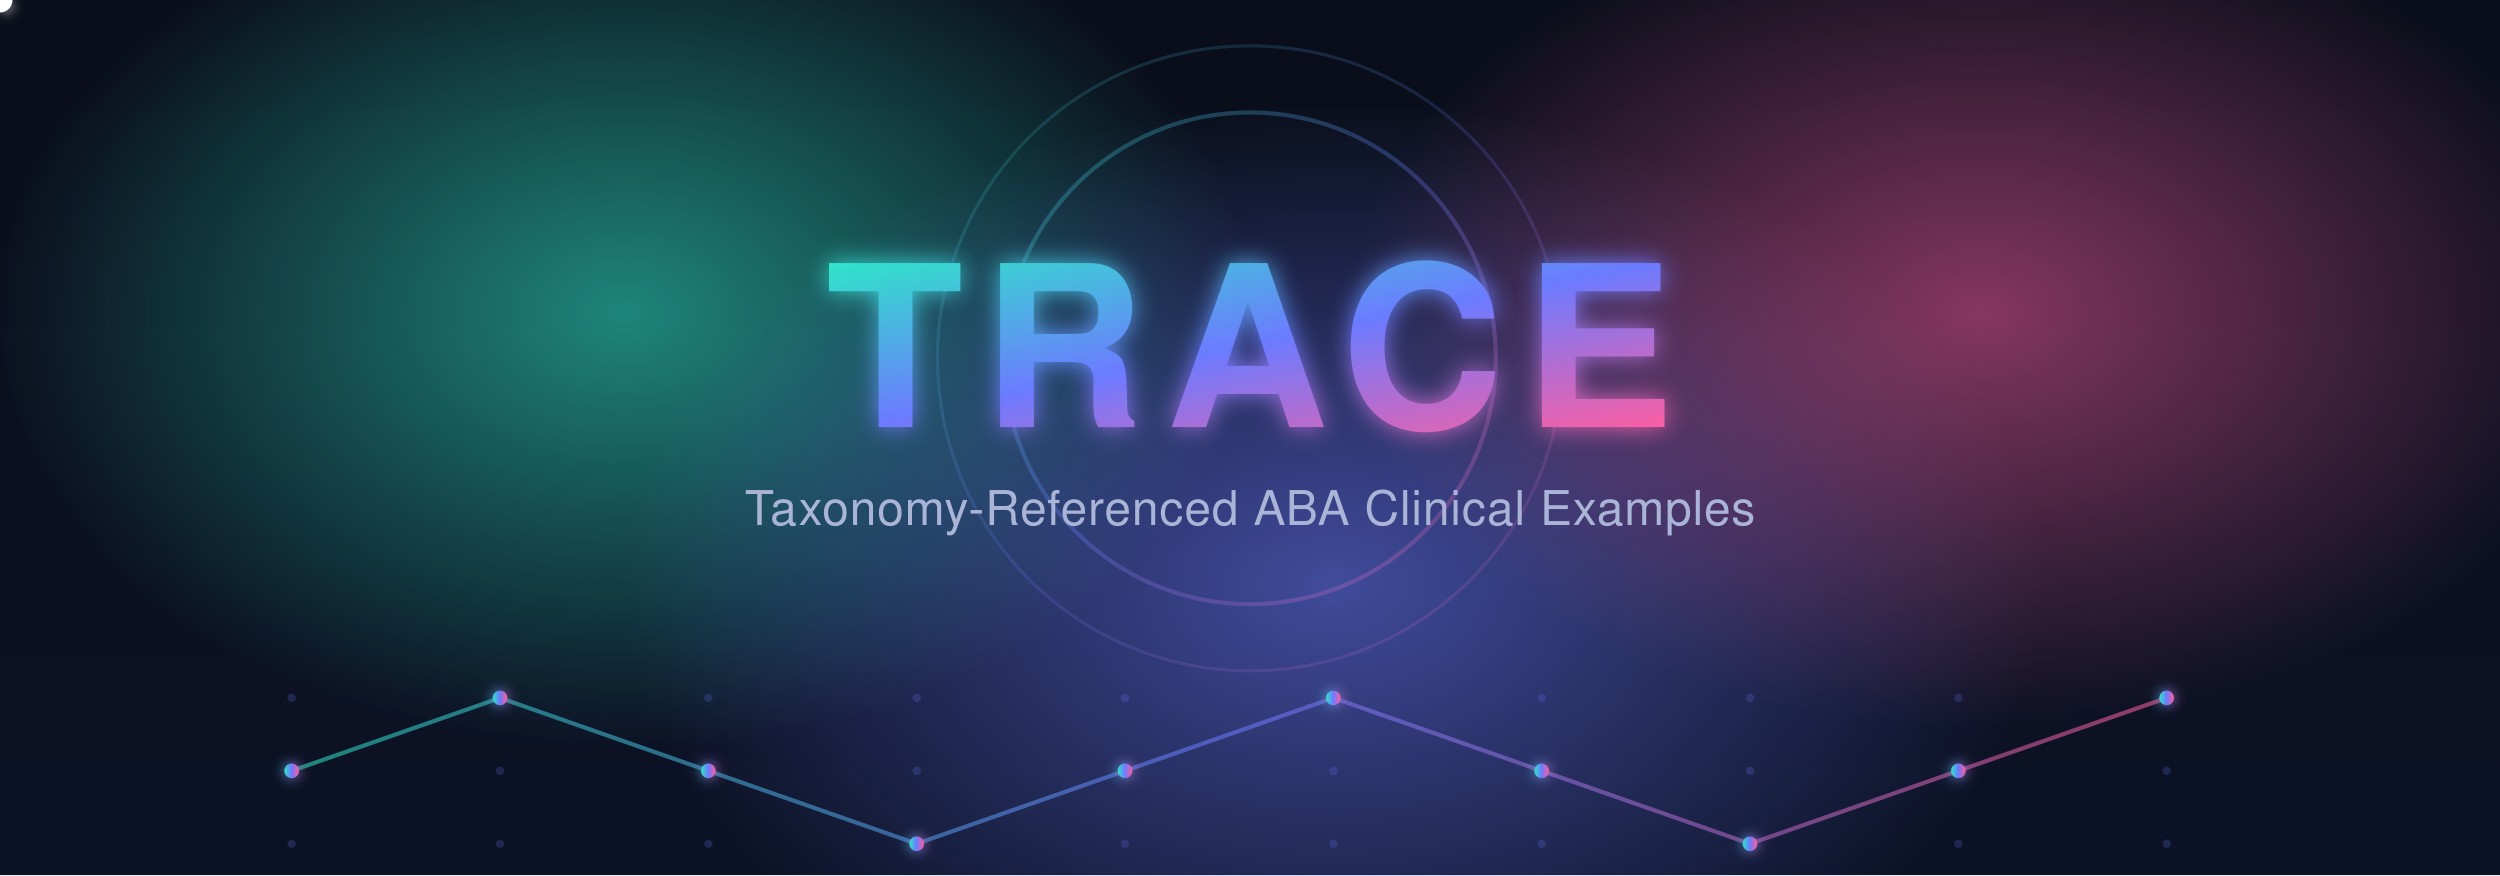
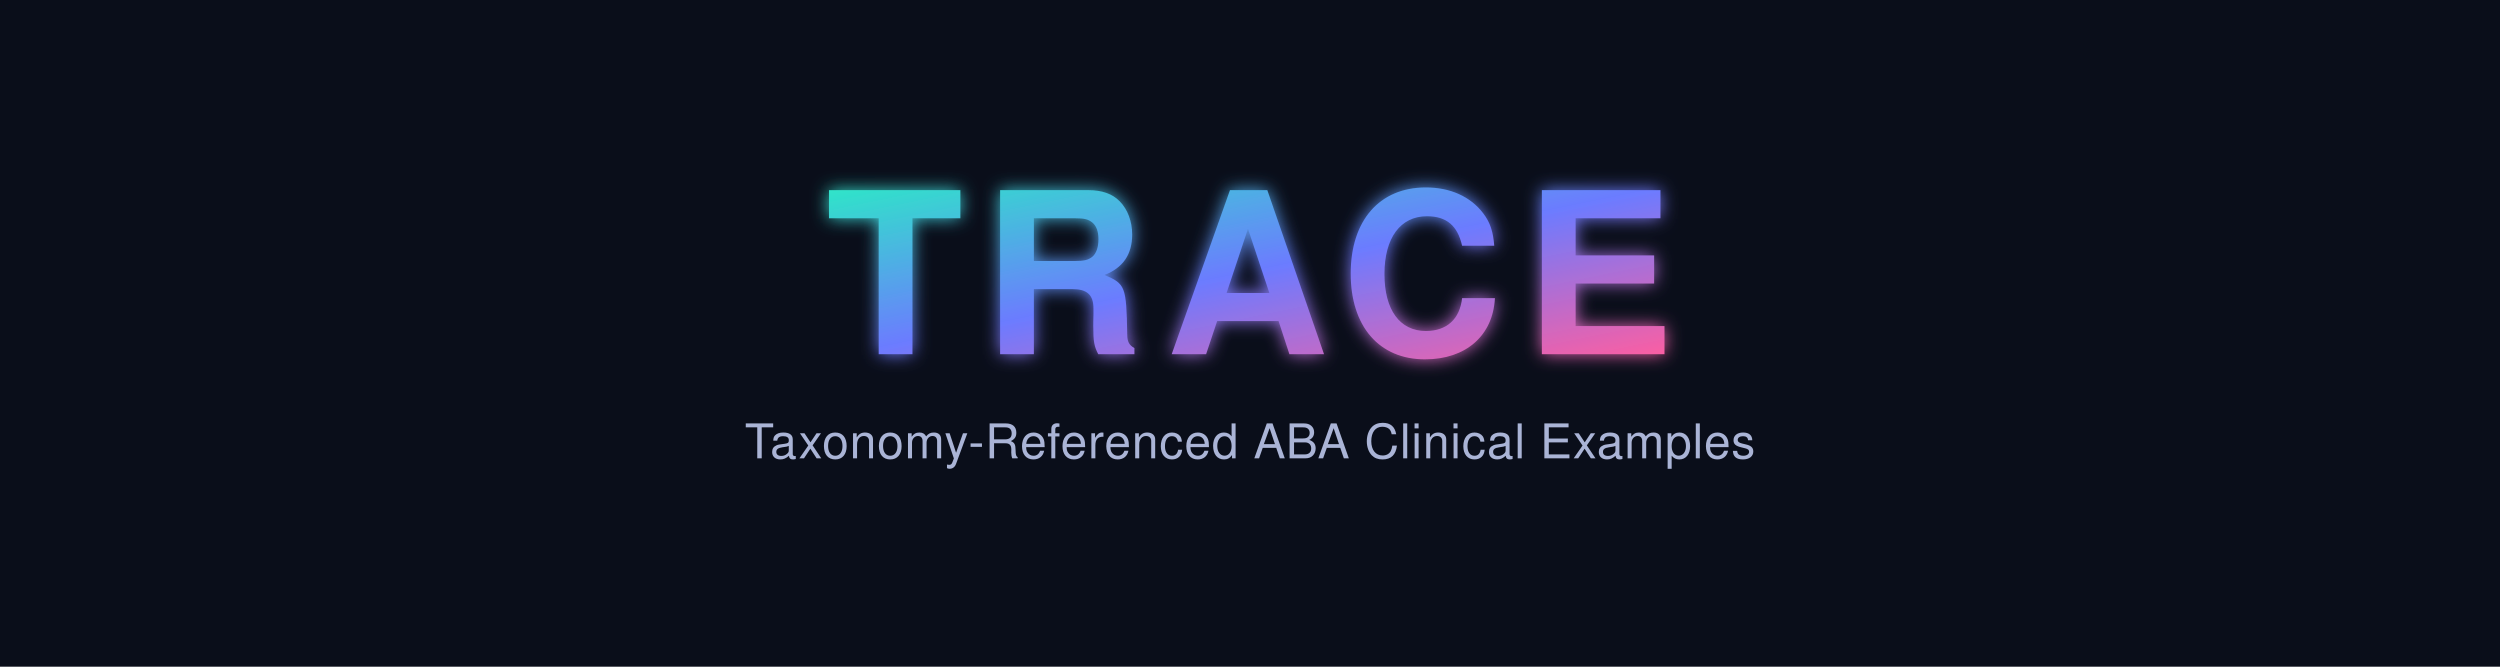
- <svg xmlns="http://www.w3.org/2000/svg" viewBox="0 0 1200 420" width="1200" height="420" role="img" aria-label="TRACE — Taxonomy-Referenced ABA Clinical Examples">
+ <svg xmlns="http://www.w3.org/2000/svg" viewBox="0 0 1200 320" width="1200" height="320" role="img" aria-label="TRACE — Taxonomy-Referenced ABA Clinical Examples">
  <defs>
    <linearGradient id="brand" x1="0" y1="0" x2="1" y2="1">
      <stop offset="0%" stop-color="#2ee6c8" />
      <stop offset="50%" stop-color="#6c7bff" />
      <stop offset="100%" stop-color="#ff5ea0" />
    </linearGradient>
-     <linearGradient id="wave" x1="0" y1="0" x2="1" y2="0">
-       <stop offset="0%" stop-color="#2ee6c8" />
-       <stop offset="50%" stop-color="#6c7bff" />
-       <stop offset="100%" stop-color="#ff5ea0" />
-     </linearGradient>
-     <linearGradient id="bg" x1="0" y1="0" x2="0" y2="1">
-       <stop offset="0%" stop-color="#0a0e1a" />
-       <stop offset="100%" stop-color="#0c1226" />
-     </linearGradient>
-     <radialGradient id="gTeal" cx="50%" cy="50%" r="50%">
-       <stop offset="0%" stop-color="#2ee6c8" stop-opacity="0.55" />
-       <stop offset="100%" stop-color="#2ee6c8" stop-opacity="0" />
-     </radialGradient>
-     <radialGradient id="gIndigo" cx="50%" cy="50%" r="50%">
-       <stop offset="0%" stop-color="#6c7bff" stop-opacity="0.55" />
-       <stop offset="100%" stop-color="#6c7bff" stop-opacity="0" />
-     </radialGradient>
-     <radialGradient id="gMag" cx="50%" cy="50%" r="50%">
-       <stop offset="0%" stop-color="#ff5ea0" stop-opacity="0.5" />
-       <stop offset="100%" stop-color="#ff5ea0" stop-opacity="0" />
-     </radialGradient>
    <filter id="soft" x="-40%" y="-40%" width="180%" height="180%">
-       <feGaussianBlur stdDeviation="6" result="b" />
-       <feMerge>
-         <feMergeNode in="b" />
-         <feMergeNode in="SourceGraphic" />
-       </feMerge>
-     </filter>
-     <filter id="glow" x="-100%" y="-100%" width="300%" height="300%">
-       <feGaussianBlur stdDeviation="3" result="b" />
+       <feGaussianBlur stdDeviation="4" result="b" />
      <feMerge>
        <feMergeNode in="b" />
        <feMergeNode in="SourceGraphic" />
      </feMerge>
    </filter>
  </defs>
-   <rect width="1200" height="420" fill="url(#bg)" />
-   <g>
-     <ellipse cx="300" cy="150" rx="300" ry="210" fill="url(#gTeal)">
-       <animateTransform attributeName="transform" type="translate" values="0 0; 70 40; -20 -30; 0 0" dur="17s" repeatCount="indefinite" />
-     </ellipse>
-     <ellipse cx="640" cy="280" rx="340" ry="230" fill="url(#gIndigo)">
-       <animateTransform attributeName="transform" type="translate" values="0 0; -60 -30; 40 30; 0 0" dur="21s" repeatCount="indefinite" />
-     </ellipse>
-     <ellipse cx="950" cy="150" rx="300" ry="200" fill="url(#gMag)">
-       <animateTransform attributeName="transform" type="translate" values="0 0; 40 -40; -50 20; 0 0" dur="19s" repeatCount="indefinite" />
-     </ellipse>
-   </g>
-   <g fill="none" stroke="url(#brand)">
-     <circle cx="600" cy="172" r="118" stroke-width="2" opacity="0.30">
-       <animate attributeName="r" values="112;132;112" dur="5s" calcMode="spline" keyTimes="0;0.5;1" keySplines="0.37 0 0.63 1;0.37 0 0.63 1" repeatCount="indefinite" />
-       <animate attributeName="opacity" values="0.12;0.40;0.12" dur="5s" calcMode="spline" keyTimes="0;0.5;1" keySplines="0.37 0 0.63 1;0.37 0 0.63 1" repeatCount="indefinite" />
-     </circle>
-     <circle cx="600" cy="172" r="150" stroke-width="1.5" opacity="0.18">
-       <animate attributeName="r" values="150;172;150" dur="5s" begin="-1.2s" calcMode="spline" keyTimes="0;0.5;1" keySplines="0.37 0 0.63 1;0.37 0 0.63 1" repeatCount="indefinite" />
-       <animate attributeName="opacity" values="0.06;0.24;0.06" dur="5s" begin="-1.2s" calcMode="spline" keyTimes="0;0.5;1" keySplines="0.37 0 0.63 1;0.37 0 0.63 1" repeatCount="indefinite" />
-     </circle>
-   </g>
-   <text x="600" y="205" text-anchor="middle" filter="url(#soft)" font-family="'Space Grotesk','Segoe UI',system-ui,-apple-system,Helvetica,Arial,sans-serif" font-weight="800" font-size="108" letter-spacing="10" fill="url(#brand)">TRACE</text>
-   <text x="600" y="252" text-anchor="middle" font-family="'Space Grotesk','Segoe UI',system-ui,-apple-system,Helvetica,Arial,sans-serif" font-weight="500" font-size="23" letter-spacing="0.4" fill="#aab4d6">Taxonomy-Referenced ABA Clinical Examples</text>
-   <g fill="#6c7bff" opacity="0.20">
-     <circle cx="140" cy="335" r="2" />
-     <circle cx="240" cy="335" r="2" />
-     <circle cx="340" cy="335" r="2" />
-     <circle cx="440" cy="335" r="2" />
-     <circle cx="540" cy="335" r="2" />
-     <circle cx="640" cy="335" r="2" />
-     <circle cx="740" cy="335" r="2" />
-     <circle cx="840" cy="335" r="2" />
-     <circle cx="940" cy="335" r="2" />
-     <circle cx="1040" cy="335" r="2" />
-     <circle cx="140" cy="370" r="2" />
-     <circle cx="240" cy="370" r="2" />
-     <circle cx="340" cy="370" r="2" />
-     <circle cx="440" cy="370" r="2" />
-     <circle cx="540" cy="370" r="2" />
-     <circle cx="640" cy="370" r="2" />
-     <circle cx="740" cy="370" r="2" />
-     <circle cx="840" cy="370" r="2" />
-     <circle cx="940" cy="370" r="2" />
-     <circle cx="1040" cy="370" r="2" />
-     <circle cx="140" cy="405" r="2" />
-     <circle cx="240" cy="405" r="2" />
-     <circle cx="340" cy="405" r="2" />
-     <circle cx="440" cy="405" r="2" />
-     <circle cx="540" cy="405" r="2" />
-     <circle cx="640" cy="405" r="2" />
-     <circle cx="740" cy="405" r="2" />
-     <circle cx="840" cy="405" r="2" />
-     <circle cx="940" cy="405" r="2" />
-     <circle cx="1040" cy="405" r="2" />
-   </g>
-   <path id="traceLine" d="M 140 370 L 240 335 L 340 370 L 440 405 L 540 370 L 640 335 L 740 370 L 840 405 L 940 370 L 1040 335" stroke="url(#wave)" stroke-width="2" fill="none" opacity="0.55" stroke-linecap="round" stroke-linejoin="round" />
-   <g fill="url(#wave)" filter="url(#glow)">
-     <circle cx="140" cy="370" r="3.5">
-       <animate attributeName="opacity" values="0.5;1;0.5" dur="3s" begin="0s" repeatCount="indefinite" />
-     </circle>
-     <circle cx="240" cy="335" r="3.5">
-       <animate attributeName="opacity" values="0.5;1;0.5" dur="3s" begin="-0.3s" repeatCount="indefinite" />
-     </circle>
-     <circle cx="340" cy="370" r="3.5">
-       <animate attributeName="opacity" values="0.5;1;0.5" dur="3s" begin="-0.6s" repeatCount="indefinite" />
-     </circle>
-     <circle cx="440" cy="405" r="3.5">
-       <animate attributeName="opacity" values="0.5;1;0.5" dur="3s" begin="-0.9s" repeatCount="indefinite" />
-     </circle>
-     <circle cx="540" cy="370" r="3.5">
-       <animate attributeName="opacity" values="0.5;1;0.5" dur="3s" begin="-1.2s" repeatCount="indefinite" />
-     </circle>
-     <circle cx="640" cy="335" r="3.5">
-       <animate attributeName="opacity" values="0.5;1;0.5" dur="3s" begin="-1.5s" repeatCount="indefinite" />
-     </circle>
-     <circle cx="740" cy="370" r="3.5">
-       <animate attributeName="opacity" values="0.5;1;0.5" dur="3s" begin="-1.8s" repeatCount="indefinite" />
-     </circle>
-     <circle cx="840" cy="405" r="3.5">
-       <animate attributeName="opacity" values="0.5;1;0.5" dur="3s" begin="-2.1s" repeatCount="indefinite" />
-     </circle>
-     <circle cx="940" cy="370" r="3.5">
-       <animate attributeName="opacity" values="0.5;1;0.5" dur="3s" begin="-2.4s" repeatCount="indefinite" />
-     </circle>
-     <circle cx="1040" cy="335" r="3.5">
-       <animate attributeName="opacity" values="0.5;1;0.5" dur="3s" begin="-2.7s" repeatCount="indefinite" />
-     </circle>
-   </g>
-   <circle r="6" fill="#ffffff" filter="url(#glow)">
-     <animateMotion dur="6s" repeatCount="indefinite" rotate="0">
-       <mpath href="#traceLine" />
-     </animateMotion>
-   </circle>
+   <rect width="1200" height="320" fill="#0a0e1a" />
+   <text x="600" y="170" text-anchor="middle" filter="url(#soft)" font-family="'Space Grotesk','Segoe UI',system-ui,-apple-system,Helvetica,Arial,sans-serif" font-weight="800" font-size="108" letter-spacing="10" fill="url(#brand)">TRACE</text>
+   <text x="600" y="220" text-anchor="middle" font-family="'Space Grotesk','Segoe UI',system-ui,-apple-system,Helvetica,Arial,sans-serif" font-weight="500" font-size="23" letter-spacing="0.4" fill="#aab4d6">Taxonomy-Referenced ABA Clinical Examples</text>
</svg>
